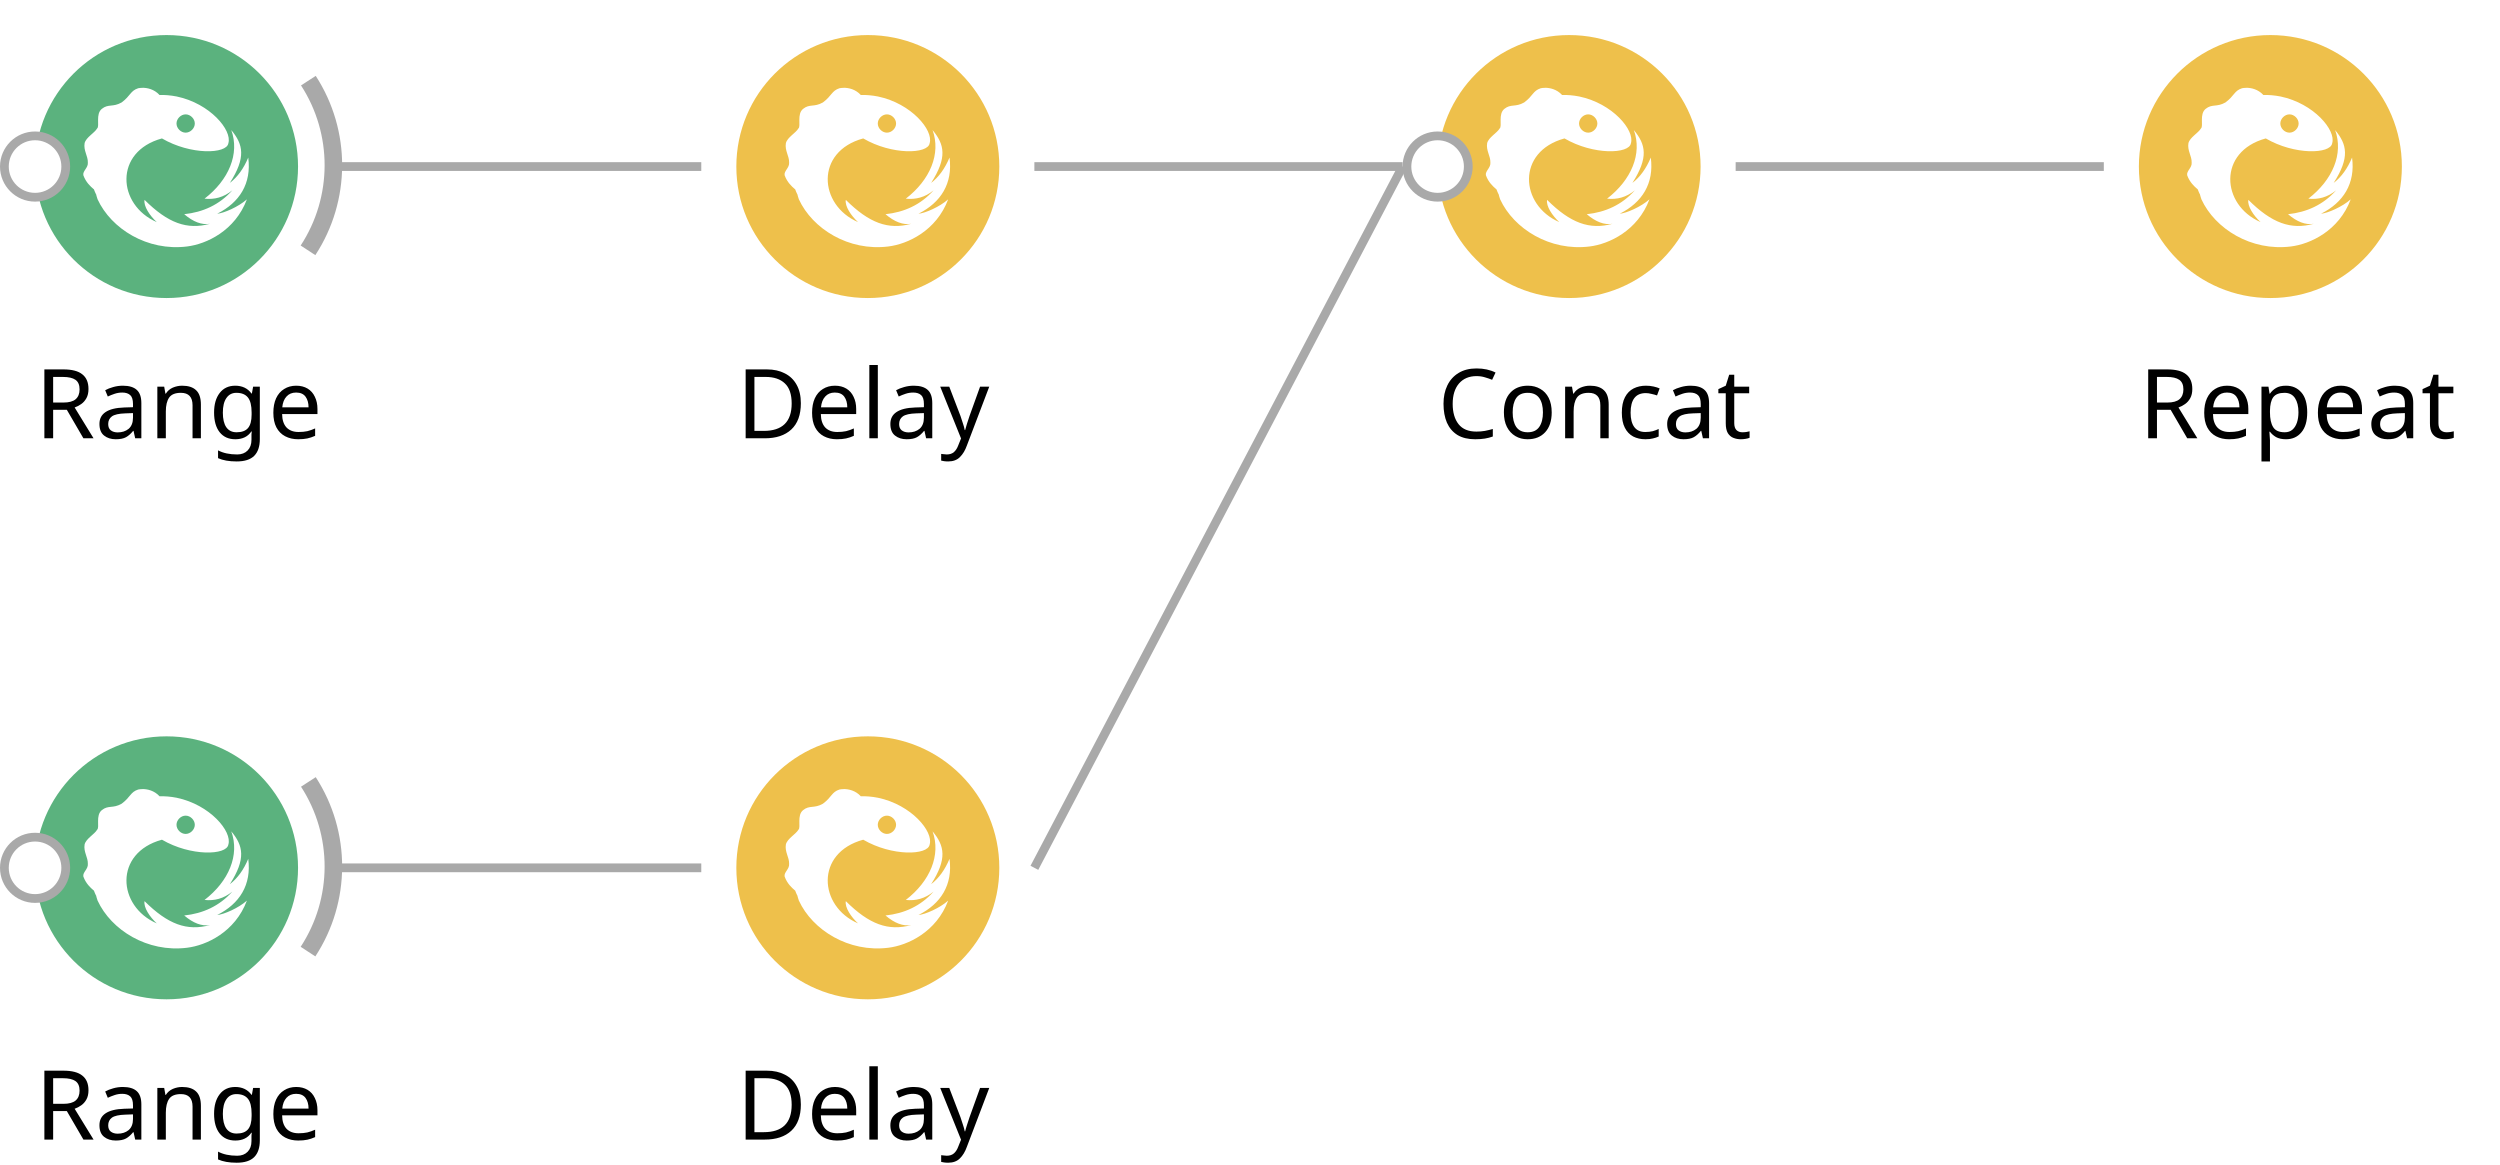
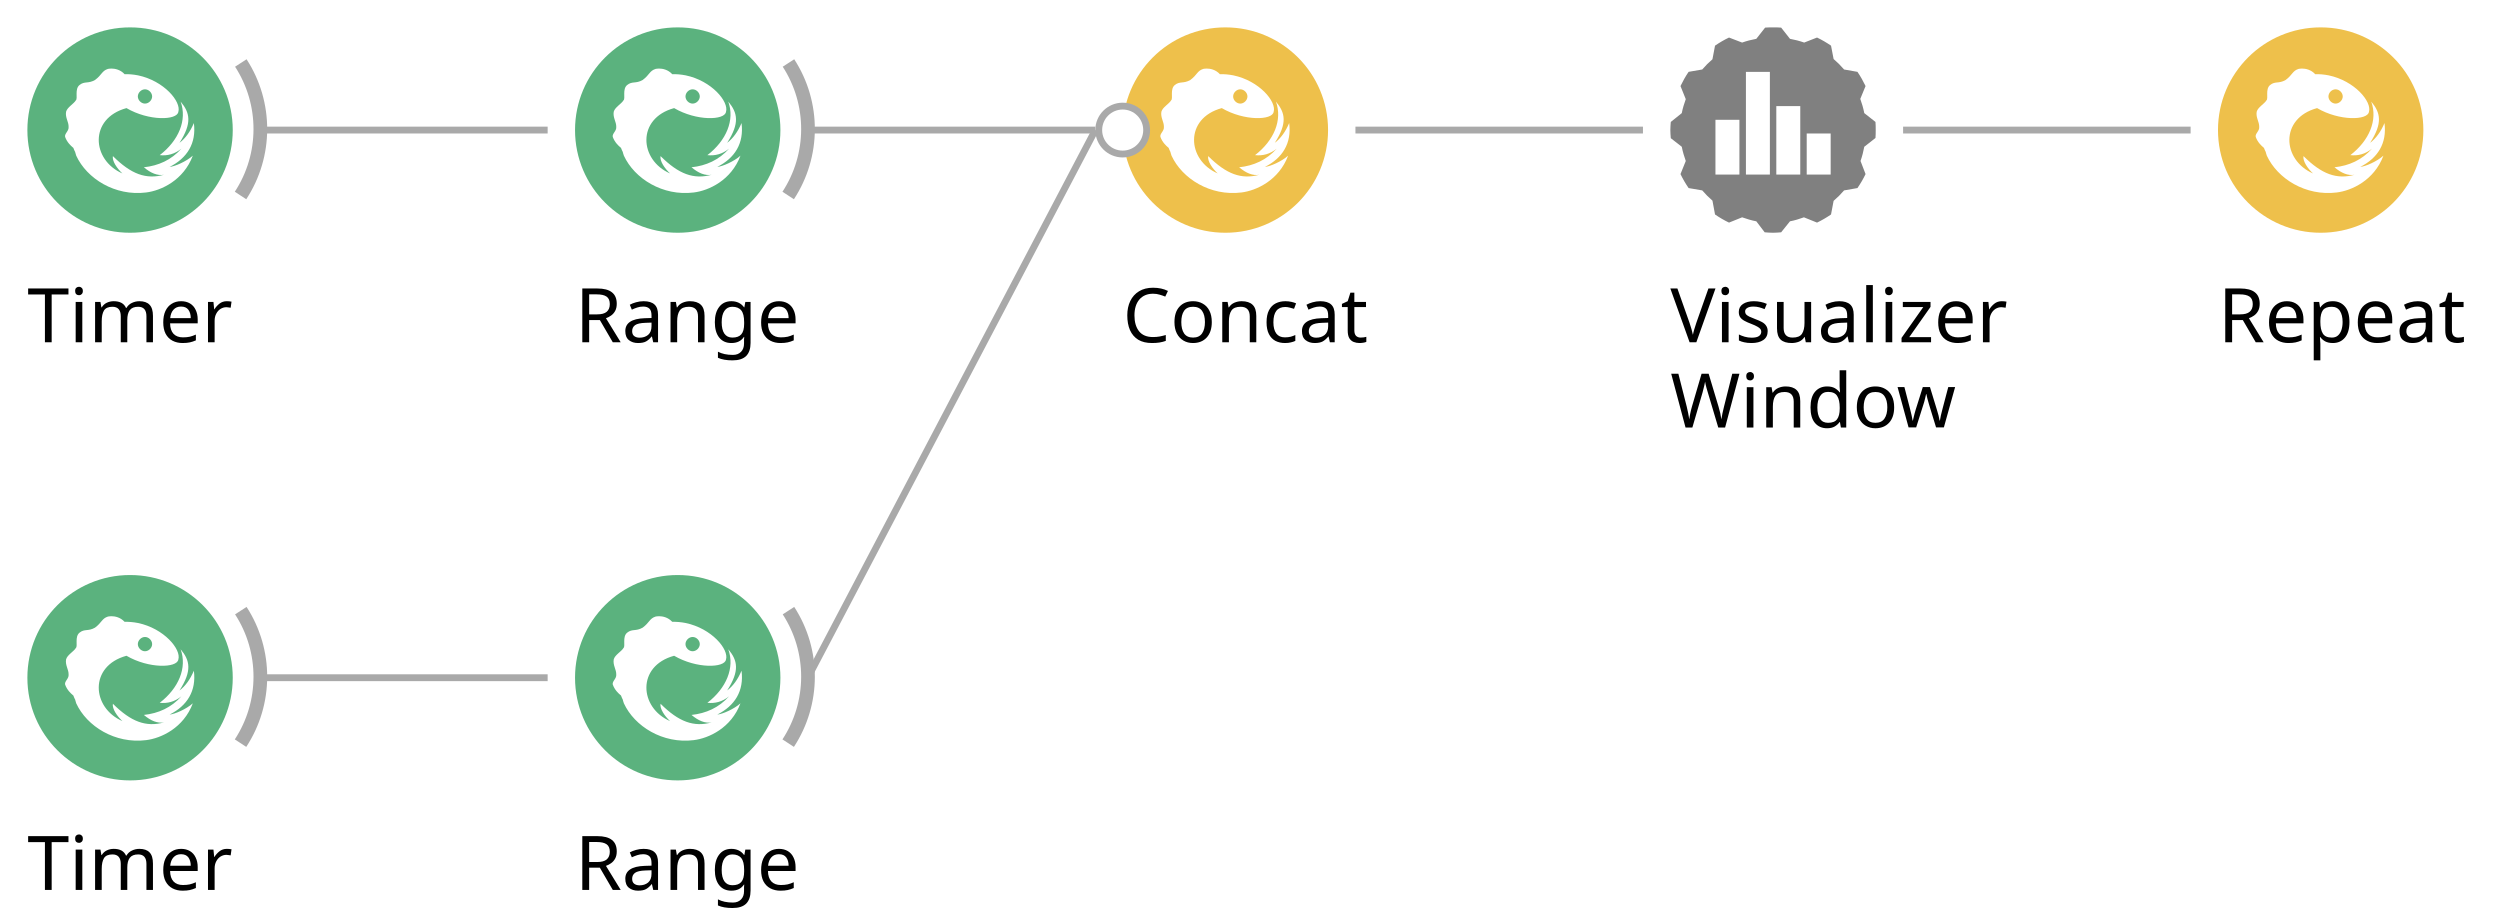
- <svg xmlns="http://www.w3.org/2000/svg" width="285.195" height="132.825" id="SvgGdi_output">
+ <svg xmlns="http://www.w3.org/2000/svg" width="365.195" height="132.825" id="SvgGdi_output">
  <style>text { fill: #000; } @media (prefers-color-scheme: dark) { text { fill: #eee; } }</style>
  <rect id="background" height="100.00%" style="fill:none;" width="100.00%" y="0.00" x="0.00" />
  <g style="shape-rendering:auto;" id="root_group">
-     <line y1="19.00" style="stroke:rgb(169,169,169);fill:none;stroke-linecap:butt;stroke-miterlimit:9;opacity:1;stroke-width:1;stroke-linejoin:miter;" id="2" x2="240.00" y2="19.00" x1="198.00" />
-     <line y1="19.00" style="stroke:rgb(169,169,169);fill:none;stroke-linecap:butt;stroke-miterlimit:9;opacity:1;stroke-width:1;stroke-linejoin:miter;" id="3" x2="160.00" y2="19.00" x1="118.00" />
-     <line y1="99.00" style="stroke:rgb(169,169,169);fill:none;stroke-linecap:butt;stroke-miterlimit:9;opacity:1;stroke-width:1;stroke-linejoin:miter;" id="4" x2="160.00" y2="19.00" x1="118.00" />
-     <line y1="19.00" style="stroke:rgb(169,169,169);fill:none;stroke-linecap:butt;stroke-miterlimit:9;opacity:1;stroke-width:1;stroke-linejoin:miter;" id="5" x2="80.00" y2="19.00" x1="38.00" />
-     <line y1="99.00" style="stroke:rgb(169,169,169);fill:none;stroke-linecap:butt;stroke-miterlimit:9;opacity:1;stroke-width:1;stroke-linejoin:miter;" id="6" x2="80.00" y2="99.00" x1="38.00" />
-     <ellipse id="39" cy="15.00" cx="15.00" transform="matrix(1.00 0.00 0.00 1.00 244.00 4.00 ) " rx="15.00" ry="15.00" style="stroke:none;opacity:1;fill:rgb(238,192,75);" />
-     <path d="M 12.246 6.014 12.246 6.02 C 12.058 6.02 11.895 6.04 11.767 6.066 10.869 6.353 10.896 6.934 9.877 7.686 8.863 8.264 8.353 7.82 7.615 8.42 6.878 9.016 7.393 10.383 7.084 10.648 6.777 11.18 5.826 11.655 5.652 12.326 5.509 13.185 6.042 13.797 6.021 14.533 6.083 15.146 5.411 15.495 5.508 15.992 5.797 16.804 6.354 17.292 6.617 17.518 6.663 17.55 6.7 17.599 6.715 17.602 6.791 17.792 6.859 17.986 6.955 18.166 6.95 18.14 6.949 18.114 6.943 18.088 6.998 18.305 7.055 18.524 7.133 18.738 8.683 22.099 12.814 24.686 17.342 24.117 19.541 23.848 22.824 22.332 24.166 18.738 23.22 19.587 21.532 20.324 20.777 20.381 23.33 19.105 24.707 16.937 24.32 13.975 23.792 15.233 23.093 16.201 22.221 16.865 24.075 13.976 23.757 12.481 22.385 10.84 23.366 13.539 22.097 16.534 19.332 18.664 20.452 18.785 21.517 18.516 22.502 17.713 21.013 19.374 19.15 20.208 17.014 20.436 18.034 21.303 19.018 21.695 19.959 21.527 17.345 22.249 15.155 21.454 12.49 18.801 12.351 19.515 13.105 20.628 13.883 21.338 9.373 19.383 8.976 13.296 14.469 11.793 14.472 11.793 14.475 11.794 14.478 11.793 17.75 13.707 21.865 13.581 22.051 12.344 22.509 10.861 19.965 7.805 16.162 7.008 15.462 6.871 14.792 6.817 14.154 6.836 14.167 6.836 14.179 6.836 14.191 6.826 13.584 6.177 12.81 6.012 12.246 6.014 z M 17.178 9.047 C 17.724 9.047 18.223 9.544 18.223 10.09 18.223 10.636 17.724 11.133 17.178 11.133 16.632 11.133 16.135 10.636 16.135 10.09 16.135 9.544 16.632 9.047 17.178 9.047 z " style="stroke:none;fill-rule:evenodd;opacity:1;fill:rgb(255,255,255);" transform="matrix(1.00 0.00 0.00 1.00 244.00 4.00 ) " id="42" />
-     <text id="43" transform="matrix(1.00 0.00 0.00 1.00 0.00 0.00 ) " x="244.00px" y="39.00px" style="stroke:none;clip-path:url(#45_text_clipper);font-family:Microsoft Sans Serif;font-size:8.25pt;opacity:1;">
-       <tspan dy="8.25pt" id="47">Repeat</tspan>
+     <line y1="19.00" style="stroke:rgb(169,169,169);fill:none;stroke-linecap:butt;stroke-miterlimit:9;opacity:1;stroke-width:1;stroke-linejoin:miter;" id="2" x2="320.00" y2="19.00" x1="278.00" />
+     <line y1="19.00" style="stroke:rgb(169,169,169);fill:none;stroke-linecap:butt;stroke-miterlimit:9;opacity:1;stroke-width:1;stroke-linejoin:miter;" id="3" x2="240.00" y2="19.00" x1="198.00" />
+     <line y1="19.00" style="stroke:rgb(169,169,169);fill:none;stroke-linecap:butt;stroke-miterlimit:9;opacity:1;stroke-width:1;stroke-linejoin:miter;" id="4" x2="160.00" y2="19.00" x1="118.00" />
+     <line y1="99.00" style="stroke:rgb(169,169,169);fill:none;stroke-linecap:butt;stroke-miterlimit:9;opacity:1;stroke-width:1;stroke-linejoin:miter;" id="5" x2="160.00" y2="19.00" x1="118.00" />
+     <line y1="19.00" style="stroke:rgb(169,169,169);fill:none;stroke-linecap:butt;stroke-miterlimit:9;opacity:1;stroke-width:1;stroke-linejoin:miter;" id="6" x2="80.00" y2="19.00" x1="38.00" />
+     <line y1="99.00" style="stroke:rgb(169,169,169);fill:none;stroke-linecap:butt;stroke-miterlimit:9;opacity:1;stroke-width:1;stroke-linejoin:miter;" id="7" x2="80.00" y2="99.00" x1="38.00" />
+     <ellipse id="40" cy="15.00" cx="15.00" transform="matrix(1.00 0.00 0.00 1.00 324.00 4.00 ) " rx="15.00" ry="15.00" style="stroke:none;opacity:1;fill:rgb(238,192,75);" />
+     <path d="M 12.246 6.014 12.246 6.02 C 12.058 6.02 11.895 6.04 11.767 6.066 10.869 6.353 10.896 6.934 9.877 7.686 8.863 8.264 8.353 7.82 7.615 8.42 6.878 9.016 7.393 10.383 7.084 10.648 6.777 11.18 5.826 11.655 5.652 12.326 5.509 13.185 6.042 13.797 6.021 14.533 6.083 15.146 5.411 15.495 5.508 15.992 5.797 16.804 6.354 17.292 6.617 17.518 6.663 17.55 6.7 17.599 6.715 17.602 6.791 17.792 6.859 17.986 6.955 18.166 6.95 18.14 6.949 18.114 6.943 18.088 6.998 18.305 7.055 18.524 7.133 18.738 8.683 22.099 12.814 24.686 17.342 24.117 19.541 23.848 22.824 22.332 24.166 18.738 23.22 19.587 21.532 20.324 20.777 20.381 23.33 19.105 24.707 16.937 24.32 13.975 23.792 15.233 23.093 16.201 22.221 16.865 24.075 13.976 23.757 12.481 22.385 10.84 23.366 13.539 22.097 16.534 19.332 18.664 20.452 18.785 21.517 18.516 22.502 17.713 21.013 19.374 19.15 20.208 17.014 20.436 18.034 21.303 19.018 21.695 19.959 21.527 17.345 22.249 15.155 21.454 12.49 18.801 12.351 19.515 13.105 20.628 13.883 21.338 9.373 19.383 8.976 13.296 14.469 11.793 14.472 11.793 14.475 11.794 14.478 11.793 17.75 13.707 21.865 13.581 22.051 12.344 22.509 10.861 19.965 7.805 16.162 7.008 15.462 6.871 14.792 6.817 14.154 6.836 14.167 6.836 14.179 6.836 14.191 6.826 13.584 6.177 12.81 6.012 12.246 6.014 z M 17.178 9.047 C 17.724 9.047 18.223 9.544 18.223 10.09 18.223 10.636 17.724 11.133 17.178 11.133 16.632 11.133 16.135 10.636 16.135 10.09 16.135 9.544 16.632 9.047 17.178 9.047 z " style="stroke:none;fill-rule:evenodd;opacity:1;fill:rgb(255,255,255);" transform="matrix(1.00 0.00 0.00 1.00 324.00 4.00 ) " id="43" />
+     <text id="44" transform="matrix(1.00 0.00 0.00 1.00 0.00 0.00 ) " x="324.00px" y="39.00px" style="stroke:none;clip-path:url(#46_text_clipper);font-family:Microsoft Sans Serif;font-size:8.25pt;opacity:1;">
+       <tspan dy="8.25pt" id="48">Repeat</tspan>
    </text>
-     <ellipse id="49" cy="15.00" cx="15.00" transform="matrix(1.00 0.00 0.00 1.00 164.00 4.00 ) " rx="15.00" ry="15.00" style="stroke:none;opacity:1;fill:rgb(238,192,75);" />
-     <path d="M 12.246 6.014 12.246 6.02 C 12.058 6.02 11.895 6.04 11.767 6.066 10.869 6.353 10.896 6.934 9.877 7.686 8.863 8.264 8.353 7.82 7.615 8.42 6.878 9.016 7.393 10.383 7.084 10.648 6.777 11.18 5.826 11.655 5.652 12.326 5.509 13.185 6.042 13.797 6.021 14.533 6.083 15.146 5.411 15.495 5.508 15.992 5.797 16.804 6.354 17.292 6.617 17.518 6.663 17.55 6.7 17.599 6.715 17.602 6.791 17.792 6.859 17.986 6.955 18.166 6.95 18.14 6.949 18.114 6.943 18.088 6.998 18.305 7.055 18.524 7.133 18.738 8.683 22.099 12.814 24.686 17.342 24.117 19.541 23.848 22.824 22.332 24.166 18.738 23.22 19.587 21.532 20.324 20.777 20.381 23.33 19.105 24.707 16.937 24.32 13.975 23.792 15.233 23.093 16.201 22.221 16.865 24.075 13.976 23.757 12.481 22.385 10.84 23.366 13.539 22.097 16.534 19.332 18.664 20.452 18.785 21.517 18.516 22.502 17.713 21.013 19.374 19.15 20.208 17.014 20.436 18.034 21.303 19.018 21.695 19.959 21.527 17.345 22.249 15.155 21.454 12.49 18.801 12.351 19.515 13.105 20.628 13.883 21.338 9.373 19.383 8.976 13.296 14.469 11.793 14.472 11.793 14.475 11.794 14.478 11.793 17.75 13.707 21.865 13.581 22.051 12.344 22.509 10.861 19.965 7.805 16.162 7.008 15.462 6.871 14.792 6.817 14.154 6.836 14.167 6.836 14.179 6.836 14.191 6.826 13.584 6.177 12.81 6.012 12.246 6.014 z M 17.178 9.047 C 17.724 9.047 18.223 9.544 18.223 10.09 18.223 10.636 17.724 11.133 17.178 11.133 16.632 11.133 16.135 10.636 16.135 10.09 16.135 9.544 16.632 9.047 17.178 9.047 z " style="stroke:none;fill-rule:evenodd;opacity:1;fill:rgb(255,255,255);" transform="matrix(1.00 0.00 0.00 1.00 164.00 4.00 ) " id="50" />
-     <ellipse id="51" cy="19.00" cx="164.00" rx="3.00" ry="3.00" style="stroke:rgb(169,169,169);fill:none;stroke-linecap:butt;stroke-miterlimit:9;opacity:1;stroke-width:2;stroke-linejoin:miter;" />
-     <ellipse id="52" cy="19.00" cx="164.00" rx="3.00" ry="3.00" style="stroke:none;opacity:1;fill:rgb(255,255,255);" />
-     <text id="53" transform="matrix(1.00 0.00 0.00 1.00 0.00 0.00 ) " x="164.00px" y="39.00px" style="stroke:none;clip-path:url(#55_text_clipper);font-family:Microsoft Sans Serif;font-size:8.25pt;opacity:1;">
-       <tspan dy="8.25pt" id="57">Concat</tspan>
+     <path transform="matrix(1.00 0.00 0.00 1.00 244.00 4.00 ) " id="52" style="stroke:none;fill-rule:evenodd;opacity:1;fill:rgb(128,128,128);" d="M 15 0 C 15.401 0 15.794 0 16.187 0.033 L 17.476 1.671 C 18.195 1.804 18.878 1.977 19.552 2.218 L 21.429 1.483 C 22.14 1.823 22.829 2.227 23.473 2.67 L 23.849 4.621 C 24.395 5.087 24.913 5.605 25.379 6.151 L 27.33 6.494 C 27.773 7.138 28.177 7.861 28.517 8.571 L 27.746 10.448 C 27.987 11.122 28.196 11.805 28.329 12.523 L 29.967 13.813 C 29.998 14.206 30 14.599 30 15 30 15.392 29.997 15.769 29.967 16.154 L 28.329 17.44 C 28.198 18.146 28.017 18.852 27.782 19.516 L 28.517 21.429 C 28.176 22.143 27.775 22.826 27.33 23.473 L 25.379 23.813 C 24.913 24.358 24.395 24.877 23.849 25.342 L 23.473 27.33 C 22.828 27.774 22.14 28.177 21.429 28.517 L 19.516 27.746 C 18.851 27.982 18.184 28.198 17.476 28.329 L 16.187 29.934 C 15.793 29.965 15.401 30 15 30 14.599 30 14.173 29.966 13.78 29.934 L 12.56 28.329 C 11.862 28.2 11.141 27.977 10.484 27.746 L 8.571 28.517 C 7.856 28.176 7.174 27.776 6.527 27.33 L 6.151 25.306 C 5.617 24.848 5.114 24.348 4.658 23.813 L 2.67 23.473 C 2.225 22.826 1.824 22.143 1.483 21.429 L 2.254 19.516 C 2.023 18.859 1.8 18.138 1.671 17.44 L 0.066 16.187 C 0.035 15.794 -9.272993E-05 15.401 -9.272993E-05 15 -9.272993E-05 14.599 0.035 14.206 0.066 13.813 L 1.671 12.524 C 1.802 11.816 2.019 11.149 2.254 10.484 L 1.483 8.571 C 1.823 7.861 2.227 7.138 2.67 6.494 L 4.658 6.151 C 5.114 5.616 5.617 5.116 6.151 4.658 L 6.527 2.67 C 7.174 2.225 7.857 1.824 8.571 1.483 L 10.484 2.218 C 11.148 1.983 11.854 1.802 12.56 1.671 L 13.846 0.033 C 14.231 0.003 14.608 -0 15 -0 z " />
+     <rect id="59" height="8.00" style="stroke:none;opacity:1;fill:rgb(255,255,255);" transform="matrix(1.00 0.00 0.00 1.00 244.00 4.00 ) " width="3.50" y="13.50" x="6.59" />
+     <rect id="60" height="15.00" style="stroke:none;opacity:1;fill:rgb(255,255,255);" transform="matrix(1.00 0.00 0.00 1.00 244.00 4.00 ) " width="3.50" y="6.50" x="11.04" />
+     <rect id="61" height="10.00" style="stroke:none;opacity:1;fill:rgb(255,255,255);" transform="matrix(1.00 0.00 0.00 1.00 244.00 4.00 ) " width="3.50" y="11.50" x="15.48" />
+     <rect id="62" height="6.00" style="stroke:none;opacity:1;fill:rgb(255,255,255);" transform="matrix(1.00 0.00 0.00 1.00 244.00 4.00 ) " width="3.50" y="15.50" x="19.92" />
+     <text id="63" transform="matrix(1.00 0.00 0.00 1.00 0.00 0.00 ) " x="244.00px" y="39.00px" style="stroke:none;clip-path:url(#65_text_clipper);font-family:Microsoft Sans Serif;font-size:8.25pt;opacity:1;">
+       <tspan dy="8.25pt" id="67">Visualizer</tspan>
    </text>
-     <ellipse id="59" cy="15.00" cx="15.00" transform="matrix(1.00 0.00 0.00 1.00 84.00 4.00 ) " rx="15.00" ry="15.00" style="stroke:none;opacity:1;fill:rgb(238,192,75);" />
-     <path d="M 12.246 6.014 12.246 6.02 C 12.058 6.02 11.895 6.04 11.767 6.066 10.869 6.353 10.896 6.934 9.877 7.686 8.863 8.264 8.353 7.82 7.615 8.42 6.878 9.016 7.393 10.383 7.084 10.648 6.777 11.18 5.826 11.655 5.652 12.326 5.509 13.185 6.042 13.797 6.021 14.533 6.083 15.146 5.411 15.495 5.508 15.992 5.797 16.804 6.354 17.292 6.617 17.518 6.663 17.55 6.7 17.599 6.715 17.602 6.791 17.792 6.859 17.986 6.955 18.166 6.95 18.14 6.949 18.114 6.943 18.088 6.998 18.305 7.055 18.524 7.133 18.738 8.683 22.099 12.814 24.686 17.342 24.117 19.541 23.848 22.824 22.332 24.166 18.738 23.22 19.587 21.532 20.324 20.777 20.381 23.33 19.105 24.707 16.937 24.32 13.975 23.792 15.233 23.093 16.201 22.221 16.865 24.075 13.976 23.757 12.481 22.385 10.84 23.366 13.539 22.097 16.534 19.332 18.664 20.452 18.785 21.517 18.516 22.502 17.713 21.013 19.374 19.15 20.208 17.014 20.436 18.034 21.303 19.018 21.695 19.959 21.527 17.345 22.249 15.155 21.454 12.49 18.801 12.351 19.515 13.105 20.628 13.883 21.338 9.373 19.383 8.976 13.296 14.469 11.793 14.472 11.793 14.475 11.794 14.478 11.793 17.75 13.707 21.865 13.581 22.051 12.344 22.509 10.861 19.965 7.805 16.162 7.008 15.462 6.871 14.792 6.817 14.154 6.836 14.167 6.836 14.179 6.836 14.191 6.826 13.584 6.177 12.81 6.012 12.246 6.014 z M 17.178 9.047 C 17.724 9.047 18.223 9.544 18.223 10.09 18.223 10.636 17.724 11.133 17.178 11.133 16.632 11.133 16.135 10.636 16.135 10.09 16.135 9.544 16.632 9.047 17.178 9.047 z " style="stroke:none;fill-rule:evenodd;opacity:1;fill:rgb(255,255,255);" transform="matrix(1.00 0.00 0.00 1.00 84.00 4.00 ) " id="60" />
-     <text id="61" transform="matrix(1.00 0.00 0.00 1.00 0.00 0.00 ) " x="84.00px" y="39.00px" style="stroke:none;clip-path:url(#63_text_clipper);font-family:Microsoft Sans Serif;font-size:8.25pt;opacity:1;">
-       <tspan dy="8.25pt" id="65">Delay</tspan>
+     <text id="69" transform="matrix(1.00 0.00 0.00 1.00 0.00 0.00 ) " x="244.00px" y="51.45px" style="stroke:none;clip-path:url(#71_text_clipper);font-family:Microsoft Sans Serif;font-size:8.25pt;opacity:1;">
+       <tspan dy="8.25pt" id="73">Window</tspan>
    </text>
-     <ellipse id="67" cy="15.00" cx="15.00" transform="matrix(1.00 0.00 0.00 1.00 84.00 84.00 ) " rx="15.00" ry="15.00" style="stroke:none;opacity:1;fill:rgb(238,192,75);" />
-     <path d="M 12.246 6.014 12.246 6.02 C 12.058 6.02 11.895 6.04 11.767 6.066 10.869 6.353 10.896 6.934 9.877 7.686 8.863 8.264 8.353 7.82 7.615 8.42 6.878 9.016 7.393 10.383 7.084 10.648 6.777 11.18 5.826 11.655 5.652 12.326 5.509 13.185 6.042 13.797 6.021 14.533 6.083 15.146 5.411 15.495 5.508 15.992 5.797 16.804 6.354 17.292 6.617 17.518 6.663 17.55 6.7 17.599 6.715 17.602 6.791 17.792 6.859 17.986 6.955 18.166 6.95 18.14 6.949 18.114 6.943 18.088 6.998 18.305 7.055 18.524 7.133 18.738 8.683 22.099 12.814 24.686 17.342 24.117 19.541 23.848 22.824 22.332 24.166 18.738 23.22 19.587 21.532 20.324 20.777 20.381 23.33 19.105 24.707 16.937 24.32 13.975 23.792 15.233 23.093 16.201 22.221 16.865 24.075 13.976 23.757 12.481 22.385 10.84 23.366 13.539 22.097 16.534 19.332 18.664 20.452 18.785 21.517 18.516 22.502 17.713 21.013 19.374 19.15 20.208 17.014 20.436 18.034 21.303 19.018 21.695 19.959 21.527 17.345 22.249 15.155 21.454 12.49 18.801 12.351 19.515 13.105 20.628 13.883 21.338 9.373 19.383 8.976 13.296 14.469 11.793 14.472 11.793 14.475 11.794 14.478 11.793 17.75 13.707 21.865 13.581 22.051 12.344 22.509 10.861 19.965 7.805 16.162 7.008 15.462 6.871 14.792 6.817 14.154 6.836 14.167 6.836 14.179 6.836 14.191 6.826 13.584 6.177 12.81 6.012 12.246 6.014 z M 17.178 9.047 C 17.724 9.047 18.223 9.544 18.223 10.09 18.223 10.636 17.724 11.133 17.178 11.133 16.632 11.133 16.135 10.636 16.135 10.09 16.135 9.544 16.632 9.047 17.178 9.047 z " style="stroke:none;fill-rule:evenodd;opacity:1;fill:rgb(255,255,255);" transform="matrix(1.00 0.00 0.00 1.00 84.00 84.00 ) " id="68" />
-     <text id="69" transform="matrix(1.00 0.00 0.00 1.00 0.00 0.00 ) " x="84.00px" y="119.00px" style="stroke:none;clip-path:url(#71_text_clipper);font-family:Microsoft Sans Serif;font-size:8.25pt;opacity:1;">
-       <tspan dy="8.25pt" id="73">Delay</tspan>
+     <ellipse id="75" cy="15.00" cx="15.00" transform="matrix(1.00 0.00 0.00 1.00 164.00 4.00 ) " rx="15.00" ry="15.00" style="stroke:none;opacity:1;fill:rgb(238,192,75);" />
+     <path d="M 12.246 6.014 12.246 6.02 C 12.058 6.02 11.895 6.04 11.767 6.066 10.869 6.353 10.896 6.934 9.877 7.686 8.863 8.264 8.353 7.82 7.615 8.42 6.878 9.016 7.393 10.383 7.084 10.648 6.777 11.18 5.826 11.655 5.652 12.326 5.509 13.185 6.042 13.797 6.021 14.533 6.083 15.146 5.411 15.495 5.508 15.992 5.797 16.804 6.354 17.292 6.617 17.518 6.663 17.55 6.7 17.599 6.715 17.602 6.791 17.792 6.859 17.986 6.955 18.166 6.95 18.14 6.949 18.114 6.943 18.088 6.998 18.305 7.055 18.524 7.133 18.738 8.683 22.099 12.814 24.686 17.342 24.117 19.541 23.848 22.824 22.332 24.166 18.738 23.22 19.587 21.532 20.324 20.777 20.381 23.33 19.105 24.707 16.937 24.32 13.975 23.792 15.233 23.093 16.201 22.221 16.865 24.075 13.976 23.757 12.481 22.385 10.84 23.366 13.539 22.097 16.534 19.332 18.664 20.452 18.785 21.517 18.516 22.502 17.713 21.013 19.374 19.15 20.208 17.014 20.436 18.034 21.303 19.018 21.695 19.959 21.527 17.345 22.249 15.155 21.454 12.49 18.801 12.351 19.515 13.105 20.628 13.883 21.338 9.373 19.383 8.976 13.296 14.469 11.793 14.472 11.793 14.475 11.794 14.478 11.793 17.75 13.707 21.865 13.581 22.051 12.344 22.509 10.861 19.965 7.805 16.162 7.008 15.462 6.871 14.792 6.817 14.154 6.836 14.167 6.836 14.179 6.836 14.191 6.826 13.584 6.177 12.81 6.012 12.246 6.014 z M 17.178 9.047 C 17.724 9.047 18.223 9.544 18.223 10.09 18.223 10.636 17.724 11.133 17.178 11.133 16.632 11.133 16.135 10.636 16.135 10.09 16.135 9.544 16.632 9.047 17.178 9.047 z " style="stroke:none;fill-rule:evenodd;opacity:1;fill:rgb(255,255,255);" transform="matrix(1.00 0.00 0.00 1.00 164.00 4.00 ) " id="76" />
+     <ellipse id="77" cy="19.00" cx="164.00" rx="3.00" ry="3.00" style="stroke:rgb(169,169,169);fill:none;stroke-linecap:butt;stroke-miterlimit:9;opacity:1;stroke-width:2;stroke-linejoin:miter;" />
+     <ellipse id="78" cy="19.00" cx="164.00" rx="3.00" ry="3.00" style="stroke:none;opacity:1;fill:rgb(255,255,255);" />
+     <text id="79" transform="matrix(1.00 0.00 0.00 1.00 0.00 0.00 ) " x="164.00px" y="39.00px" style="stroke:none;clip-path:url(#81_text_clipper);font-family:Microsoft Sans Serif;font-size:8.25pt;opacity:1;">
+       <tspan dy="8.25pt" id="83">Concat</tspan>
    </text>
-     <path d="M 31.179 5.2 C 34.998 11.092 34.981 18.682 31.136 24.557 " style="stroke:rgb(169,169,169);fill:none;stroke-linecap:butt;stroke-miterlimit:9;opacity:1;stroke-width:2;stroke-linejoin:miter;" transform="matrix(1.00 0.00 0.00 1.00 4.00 4.00 ) " id="78" />
-     <ellipse id="79" cy="15.00" cx="15.00" transform="matrix(1.00 0.00 0.00 1.00 4.00 4.00 ) " rx="15.00" ry="15.00" style="stroke:none;opacity:1;fill:rgb(91,178,126);" />
-     <path d="M 12.246 6.014 12.246 6.02 C 12.058 6.02 11.895 6.04 11.767 6.066 10.869 6.353 10.896 6.934 9.877 7.686 8.863 8.264 8.353 7.82 7.615 8.42 6.878 9.016 7.393 10.383 7.084 10.648 6.777 11.18 5.826 11.655 5.652 12.326 5.509 13.185 6.042 13.797 6.021 14.533 6.083 15.146 5.411 15.495 5.508 15.992 5.797 16.804 6.354 17.292 6.617 17.518 6.663 17.55 6.7 17.599 6.715 17.602 6.791 17.792 6.859 17.986 6.955 18.166 6.95 18.14 6.949 18.114 6.943 18.088 6.998 18.305 7.055 18.524 7.133 18.738 8.683 22.099 12.814 24.686 17.342 24.117 19.541 23.848 22.824 22.332 24.166 18.738 23.22 19.587 21.532 20.324 20.777 20.381 23.33 19.105 24.707 16.937 24.32 13.975 23.792 15.233 23.093 16.201 22.221 16.865 24.075 13.976 23.757 12.481 22.385 10.84 23.366 13.539 22.097 16.534 19.332 18.664 20.452 18.785 21.517 18.516 22.502 17.713 21.013 19.374 19.15 20.208 17.014 20.436 18.034 21.303 19.018 21.695 19.959 21.527 17.345 22.249 15.155 21.454 12.49 18.801 12.351 19.515 13.105 20.628 13.883 21.338 9.373 19.383 8.976 13.296 14.469 11.793 14.472 11.793 14.475 11.794 14.478 11.793 17.75 13.707 21.865 13.581 22.051 12.344 22.509 10.861 19.965 7.805 16.162 7.008 15.462 6.871 14.792 6.817 14.154 6.836 14.167 6.836 14.179 6.836 14.191 6.826 13.584 6.177 12.81 6.012 12.246 6.014 z M 17.178 9.047 C 17.724 9.047 18.223 9.544 18.223 10.09 18.223 10.636 17.724 11.133 17.178 11.133 16.632 11.133 16.135 10.636 16.135 10.09 16.135 9.544 16.632 9.047 17.178 9.047 z " style="stroke:none;fill-rule:evenodd;opacity:1;fill:rgb(255,255,255);" transform="matrix(1.00 0.00 0.00 1.00 4.00 4.00 ) " id="80" />
-     <ellipse id="81" cy="19.00" cx="4.00" rx="3.00" ry="3.00" style="stroke:rgb(169,169,169);fill:none;stroke-linecap:butt;stroke-miterlimit:9;opacity:1;stroke-width:2;stroke-linejoin:miter;" />
-     <ellipse id="82" cy="19.00" cx="4.00" rx="3.00" ry="3.00" style="stroke:none;opacity:1;fill:rgb(255,255,255);" />
-     <text id="83" transform="matrix(1.00 0.00 0.00 1.00 0.00 0.00 ) " x="4.00px" y="39.00px" style="stroke:none;clip-path:url(#85_text_clipper);font-family:Microsoft Sans Serif;font-size:8.25pt;opacity:1;">
-       <tspan dy="8.25pt" id="87">Range</tspan>
+     <path d="M 31.179 5.2 C 34.998 11.092 34.981 18.682 31.136 24.557 " style="stroke:rgb(169,169,169);fill:none;stroke-linecap:butt;stroke-miterlimit:9;opacity:1;stroke-width:2;stroke-linejoin:miter;" transform="matrix(1.00 0.00 0.00 1.00 84.00 4.00 ) " id="88" />
+     <ellipse id="89" cy="15.00" cx="15.00" transform="matrix(1.00 0.00 0.00 1.00 84.00 4.00 ) " rx="15.00" ry="15.00" style="stroke:none;opacity:1;fill:rgb(91,178,126);" />
+     <path d="M 12.246 6.014 12.246 6.02 C 12.058 6.02 11.895 6.04 11.767 6.066 10.869 6.353 10.896 6.934 9.877 7.686 8.863 8.264 8.353 7.82 7.615 8.42 6.878 9.016 7.393 10.383 7.084 10.648 6.777 11.18 5.826 11.655 5.652 12.326 5.509 13.185 6.042 13.797 6.021 14.533 6.083 15.146 5.411 15.495 5.508 15.992 5.797 16.804 6.354 17.292 6.617 17.518 6.663 17.55 6.7 17.599 6.715 17.602 6.791 17.792 6.859 17.986 6.955 18.166 6.95 18.14 6.949 18.114 6.943 18.088 6.998 18.305 7.055 18.524 7.133 18.738 8.683 22.099 12.814 24.686 17.342 24.117 19.541 23.848 22.824 22.332 24.166 18.738 23.22 19.587 21.532 20.324 20.777 20.381 23.33 19.105 24.707 16.937 24.32 13.975 23.792 15.233 23.093 16.201 22.221 16.865 24.075 13.976 23.757 12.481 22.385 10.84 23.366 13.539 22.097 16.534 19.332 18.664 20.452 18.785 21.517 18.516 22.502 17.713 21.013 19.374 19.15 20.208 17.014 20.436 18.034 21.303 19.018 21.695 19.959 21.527 17.345 22.249 15.155 21.454 12.49 18.801 12.351 19.515 13.105 20.628 13.883 21.338 9.373 19.383 8.976 13.296 14.469 11.793 14.472 11.793 14.475 11.794 14.478 11.793 17.75 13.707 21.865 13.581 22.051 12.344 22.509 10.861 19.965 7.805 16.162 7.008 15.462 6.871 14.792 6.817 14.154 6.836 14.167 6.836 14.179 6.836 14.191 6.826 13.584 6.177 12.81 6.012 12.246 6.014 z M 17.178 9.047 C 17.724 9.047 18.223 9.544 18.223 10.09 18.223 10.636 17.724 11.133 17.178 11.133 16.632 11.133 16.135 10.636 16.135 10.09 16.135 9.544 16.632 9.047 17.178 9.047 z " style="stroke:none;fill-rule:evenodd;opacity:1;fill:rgb(255,255,255);" transform="matrix(1.00 0.00 0.00 1.00 84.00 4.00 ) " id="90" />
+     <text id="91" transform="matrix(1.00 0.00 0.00 1.00 0.00 0.00 ) " x="84.00px" y="39.00px" style="stroke:none;clip-path:url(#93_text_clipper);font-family:Microsoft Sans Serif;font-size:8.25pt;opacity:1;">
+       <tspan dy="8.25pt" id="95">Range</tspan>
    </text>
-     <path d="M 31.179 5.2 C 34.998 11.092 34.981 18.682 31.136 24.557 " style="stroke:rgb(169,169,169);fill:none;stroke-linecap:butt;stroke-miterlimit:9;opacity:1;stroke-width:2;stroke-linejoin:miter;" transform="matrix(1.00 0.00 0.00 1.00 4.00 84.00 ) " id="89" />
-     <ellipse id="90" cy="15.00" cx="15.00" transform="matrix(1.00 0.00 0.00 1.00 4.00 84.00 ) " rx="15.00" ry="15.00" style="stroke:none;opacity:1;fill:rgb(91,178,126);" />
-     <path d="M 12.246 6.014 12.246 6.02 C 12.058 6.02 11.895 6.04 11.767 6.066 10.869 6.353 10.896 6.934 9.877 7.686 8.863 8.264 8.353 7.82 7.615 8.42 6.878 9.016 7.393 10.383 7.084 10.648 6.777 11.18 5.826 11.655 5.652 12.326 5.509 13.185 6.042 13.797 6.021 14.533 6.083 15.146 5.411 15.495 5.508 15.992 5.797 16.804 6.354 17.292 6.617 17.518 6.663 17.55 6.7 17.599 6.715 17.602 6.791 17.792 6.859 17.986 6.955 18.166 6.95 18.14 6.949 18.114 6.943 18.088 6.998 18.305 7.055 18.524 7.133 18.738 8.683 22.099 12.814 24.686 17.342 24.117 19.541 23.848 22.824 22.332 24.166 18.738 23.22 19.587 21.532 20.324 20.777 20.381 23.33 19.105 24.707 16.937 24.32 13.975 23.792 15.233 23.093 16.201 22.221 16.865 24.075 13.976 23.757 12.481 22.385 10.84 23.366 13.539 22.097 16.534 19.332 18.664 20.452 18.785 21.517 18.516 22.502 17.713 21.013 19.374 19.15 20.208 17.014 20.436 18.034 21.303 19.018 21.695 19.959 21.527 17.345 22.249 15.155 21.454 12.49 18.801 12.351 19.515 13.105 20.628 13.883 21.338 9.373 19.383 8.976 13.296 14.469 11.793 14.472 11.793 14.475 11.794 14.478 11.793 17.75 13.707 21.865 13.581 22.051 12.344 22.509 10.861 19.965 7.805 16.162 7.008 15.462 6.871 14.792 6.817 14.154 6.836 14.167 6.836 14.179 6.836 14.191 6.826 13.584 6.177 12.81 6.012 12.246 6.014 z M 17.178 9.047 C 17.724 9.047 18.223 9.544 18.223 10.09 18.223 10.636 17.724 11.133 17.178 11.133 16.632 11.133 16.135 10.636 16.135 10.09 16.135 9.544 16.632 9.047 17.178 9.047 z " style="stroke:none;fill-rule:evenodd;opacity:1;fill:rgb(255,255,255);" transform="matrix(1.00 0.00 0.00 1.00 4.00 84.00 ) " id="91" />
-     <ellipse id="92" cy="99.00" cx="4.00" rx="3.00" ry="3.00" style="stroke:rgb(169,169,169);fill:none;stroke-linecap:butt;stroke-miterlimit:9;opacity:1;stroke-width:2;stroke-linejoin:miter;" />
-     <ellipse id="93" cy="99.00" cx="4.00" rx="3.00" ry="3.00" style="stroke:none;opacity:1;fill:rgb(255,255,255);" />
-     <text id="94" transform="matrix(1.00 0.00 0.00 1.00 0.00 0.00 ) " x="4.00px" y="119.00px" style="stroke:none;clip-path:url(#96_text_clipper);font-family:Microsoft Sans Serif;font-size:8.25pt;opacity:1;">
-       <tspan dy="8.25pt" id="98">Range</tspan>
+     <path d="M 31.179 5.2 C 34.998 11.092 34.981 18.682 31.136 24.557 " style="stroke:rgb(169,169,169);fill:none;stroke-linecap:butt;stroke-miterlimit:9;opacity:1;stroke-width:2;stroke-linejoin:miter;" transform="matrix(1.00 0.00 0.00 1.00 84.00 84.00 ) " id="97" />
+     <ellipse id="98" cy="15.00" cx="15.00" transform="matrix(1.00 0.00 0.00 1.00 84.00 84.00 ) " rx="15.00" ry="15.00" style="stroke:none;opacity:1;fill:rgb(91,178,126);" />
+     <path d="M 12.246 6.014 12.246 6.02 C 12.058 6.02 11.895 6.04 11.767 6.066 10.869 6.353 10.896 6.934 9.877 7.686 8.863 8.264 8.353 7.82 7.615 8.42 6.878 9.016 7.393 10.383 7.084 10.648 6.777 11.18 5.826 11.655 5.652 12.326 5.509 13.185 6.042 13.797 6.021 14.533 6.083 15.146 5.411 15.495 5.508 15.992 5.797 16.804 6.354 17.292 6.617 17.518 6.663 17.55 6.7 17.599 6.715 17.602 6.791 17.792 6.859 17.986 6.955 18.166 6.95 18.14 6.949 18.114 6.943 18.088 6.998 18.305 7.055 18.524 7.133 18.738 8.683 22.099 12.814 24.686 17.342 24.117 19.541 23.848 22.824 22.332 24.166 18.738 23.22 19.587 21.532 20.324 20.777 20.381 23.33 19.105 24.707 16.937 24.32 13.975 23.792 15.233 23.093 16.201 22.221 16.865 24.075 13.976 23.757 12.481 22.385 10.84 23.366 13.539 22.097 16.534 19.332 18.664 20.452 18.785 21.517 18.516 22.502 17.713 21.013 19.374 19.15 20.208 17.014 20.436 18.034 21.303 19.018 21.695 19.959 21.527 17.345 22.249 15.155 21.454 12.49 18.801 12.351 19.515 13.105 20.628 13.883 21.338 9.373 19.383 8.976 13.296 14.469 11.793 14.472 11.793 14.475 11.794 14.478 11.793 17.75 13.707 21.865 13.581 22.051 12.344 22.509 10.861 19.965 7.805 16.162 7.008 15.462 6.871 14.792 6.817 14.154 6.836 14.167 6.836 14.179 6.836 14.191 6.826 13.584 6.177 12.81 6.012 12.246 6.014 z M 17.178 9.047 C 17.724 9.047 18.223 9.544 18.223 10.09 18.223 10.636 17.724 11.133 17.178 11.133 16.632 11.133 16.135 10.636 16.135 10.09 16.135 9.544 16.632 9.047 17.178 9.047 z " style="stroke:none;fill-rule:evenodd;opacity:1;fill:rgb(255,255,255);" transform="matrix(1.00 0.00 0.00 1.00 84.00 84.00 ) " id="99" />
+     <text id="100" transform="matrix(1.00 0.00 0.00 1.00 0.00 0.00 ) " x="84.00px" y="119.00px" style="stroke:none;clip-path:url(#102_text_clipper);font-family:Microsoft Sans Serif;font-size:8.25pt;opacity:1;">
+       <tspan dy="8.25pt" id="104">Range</tspan>
+     </text>
+     <path d="M 31.179 5.2 C 34.998 11.092 34.981 18.682 31.136 24.557 " style="stroke:rgb(169,169,169);fill:none;stroke-linecap:butt;stroke-miterlimit:9;opacity:1;stroke-width:2;stroke-linejoin:miter;" transform="matrix(1.00 0.00 0.00 1.00 4.00 4.00 ) " id="106" />
+     <ellipse id="107" cy="15.00" cx="15.00" transform="matrix(1.00 0.00 0.00 1.00 4.00 4.00 ) " rx="15.00" ry="15.00" style="stroke:none;opacity:1;fill:rgb(91,178,126);" />
+     <path d="M 12.246 6.014 12.246 6.02 C 12.058 6.02 11.895 6.04 11.767 6.066 10.869 6.353 10.896 6.934 9.877 7.686 8.863 8.264 8.353 7.82 7.615 8.42 6.878 9.016 7.393 10.383 7.084 10.648 6.777 11.18 5.826 11.655 5.652 12.326 5.509 13.185 6.042 13.797 6.021 14.533 6.083 15.146 5.411 15.495 5.508 15.992 5.797 16.804 6.354 17.292 6.617 17.518 6.663 17.55 6.7 17.599 6.715 17.602 6.791 17.792 6.859 17.986 6.955 18.166 6.95 18.14 6.949 18.114 6.943 18.088 6.998 18.305 7.055 18.524 7.133 18.738 8.683 22.099 12.814 24.686 17.342 24.117 19.541 23.848 22.824 22.332 24.166 18.738 23.22 19.587 21.532 20.324 20.777 20.381 23.33 19.105 24.707 16.937 24.32 13.975 23.792 15.233 23.093 16.201 22.221 16.865 24.075 13.976 23.757 12.481 22.385 10.84 23.366 13.539 22.097 16.534 19.332 18.664 20.452 18.785 21.517 18.516 22.502 17.713 21.013 19.374 19.15 20.208 17.014 20.436 18.034 21.303 19.018 21.695 19.959 21.527 17.345 22.249 15.155 21.454 12.49 18.801 12.351 19.515 13.105 20.628 13.883 21.338 9.373 19.383 8.976 13.296 14.469 11.793 14.472 11.793 14.475 11.794 14.478 11.793 17.75 13.707 21.865 13.581 22.051 12.344 22.509 10.861 19.965 7.805 16.162 7.008 15.462 6.871 14.792 6.817 14.154 6.836 14.167 6.836 14.179 6.836 14.191 6.826 13.584 6.177 12.81 6.012 12.246 6.014 z M 17.178 9.047 C 17.724 9.047 18.223 9.544 18.223 10.09 18.223 10.636 17.724 11.133 17.178 11.133 16.632 11.133 16.135 10.636 16.135 10.09 16.135 9.544 16.632 9.047 17.178 9.047 z " style="stroke:none;fill-rule:evenodd;opacity:1;fill:rgb(255,255,255);" transform="matrix(1.00 0.00 0.00 1.00 4.00 4.00 ) " id="108" />
+     <text id="109" transform="matrix(1.00 0.00 0.00 1.00 0.00 0.00 ) " x="4.00px" y="39.00px" style="stroke:none;clip-path:url(#111_text_clipper);font-family:Microsoft Sans Serif;font-size:8.25pt;opacity:1;">
+       <tspan dy="8.25pt" id="113">Timer</tspan>
+     </text>
+     <path d="M 31.179 5.2 C 34.998 11.092 34.981 18.682 31.136 24.557 " style="stroke:rgb(169,169,169);fill:none;stroke-linecap:butt;stroke-miterlimit:9;opacity:1;stroke-width:2;stroke-linejoin:miter;" transform="matrix(1.00 0.00 0.00 1.00 4.00 84.00 ) " id="115" />
+     <ellipse id="116" cy="15.00" cx="15.00" transform="matrix(1.00 0.00 0.00 1.00 4.00 84.00 ) " rx="15.00" ry="15.00" style="stroke:none;opacity:1;fill:rgb(91,178,126);" />
+     <path d="M 12.246 6.014 12.246 6.02 C 12.058 6.02 11.895 6.04 11.767 6.066 10.869 6.353 10.896 6.934 9.877 7.686 8.863 8.264 8.353 7.82 7.615 8.42 6.878 9.016 7.393 10.383 7.084 10.648 6.777 11.18 5.826 11.655 5.652 12.326 5.509 13.185 6.042 13.797 6.021 14.533 6.083 15.146 5.411 15.495 5.508 15.992 5.797 16.804 6.354 17.292 6.617 17.518 6.663 17.55 6.7 17.599 6.715 17.602 6.791 17.792 6.859 17.986 6.955 18.166 6.95 18.14 6.949 18.114 6.943 18.088 6.998 18.305 7.055 18.524 7.133 18.738 8.683 22.099 12.814 24.686 17.342 24.117 19.541 23.848 22.824 22.332 24.166 18.738 23.22 19.587 21.532 20.324 20.777 20.381 23.33 19.105 24.707 16.937 24.32 13.975 23.792 15.233 23.093 16.201 22.221 16.865 24.075 13.976 23.757 12.481 22.385 10.84 23.366 13.539 22.097 16.534 19.332 18.664 20.452 18.785 21.517 18.516 22.502 17.713 21.013 19.374 19.15 20.208 17.014 20.436 18.034 21.303 19.018 21.695 19.959 21.527 17.345 22.249 15.155 21.454 12.49 18.801 12.351 19.515 13.105 20.628 13.883 21.338 9.373 19.383 8.976 13.296 14.469 11.793 14.472 11.793 14.475 11.794 14.478 11.793 17.75 13.707 21.865 13.581 22.051 12.344 22.509 10.861 19.965 7.805 16.162 7.008 15.462 6.871 14.792 6.817 14.154 6.836 14.167 6.836 14.179 6.836 14.191 6.826 13.584 6.177 12.81 6.012 12.246 6.014 z M 17.178 9.047 C 17.724 9.047 18.223 9.544 18.223 10.09 18.223 10.636 17.724 11.133 17.178 11.133 16.632 11.133 16.135 10.636 16.135 10.09 16.135 9.544 16.632 9.047 17.178 9.047 z " style="stroke:none;fill-rule:evenodd;opacity:1;fill:rgb(255,255,255);" transform="matrix(1.00 0.00 0.00 1.00 4.00 84.00 ) " id="117" />
+     <text id="118" transform="matrix(1.00 0.00 0.00 1.00 0.00 0.00 ) " x="4.00px" y="119.00px" style="stroke:none;clip-path:url(#120_text_clipper);font-family:Microsoft Sans Serif;font-size:8.25pt;opacity:1;">
+       <tspan dy="8.25pt" id="122">Timer</tspan>
    </text>
  </g>
  <defs id="clips_hatches_and_gradients">
-     <clipPath id="45_text_clipper">
-       <rect x="244.00" y="39.00" width="40.20" height="13.83" id="46" />
+     <clipPath id="46_text_clipper">
+       <rect x="324.00" y="39.00" width="40.20" height="13.83" id="47" />
    </clipPath>
-     <clipPath id="55_text_clipper">
-       <rect x="164.00" y="39.00" width="39.56" height="13.83" id="56" />
-     </clipPath>
-     <clipPath id="63_text_clipper">
-       <rect x="84.00" y="39.00" width="32.70" height="13.83" id="64" />
+     <clipPath id="65_text_clipper">
+       <rect x="244.00" y="39.00" width="52.98" height="27.65" id="66" />
    </clipPath>
    <clipPath id="71_text_clipper">
-       <rect x="84.00" y="119.00" width="32.70" height="13.83" id="72" />
+       <rect x="244.00" y="51.45" width="52.98" height="27.65" id="72" />
    </clipPath>
-     <clipPath id="85_text_clipper">
-       <rect x="4.00" y="39.00" width="37.05" height="13.83" id="86" />
+     <clipPath id="81_text_clipper">
+       <rect x="164.00" y="39.00" width="39.56" height="13.83" id="82" />
    </clipPath>
-     <clipPath id="96_text_clipper">
-       <rect x="4.00" y="119.00" width="37.05" height="13.83" id="97" />
+     <clipPath id="93_text_clipper">
+       <rect x="84.00" y="39.00" width="37.05" height="13.83" id="94" />
+     </clipPath>
+     <clipPath id="102_text_clipper">
+       <rect x="84.00" y="119.00" width="37.05" height="13.83" id="103" />
+     </clipPath>
+     <clipPath id="111_text_clipper">
+       <rect x="4.00" y="39.00" width="32.68" height="13.83" id="112" />
+     </clipPath>
+     <clipPath id="120_text_clipper">
+       <rect x="4.00" y="119.00" width="32.68" height="13.83" id="121" />
    </clipPath>
  </defs>
</svg>
